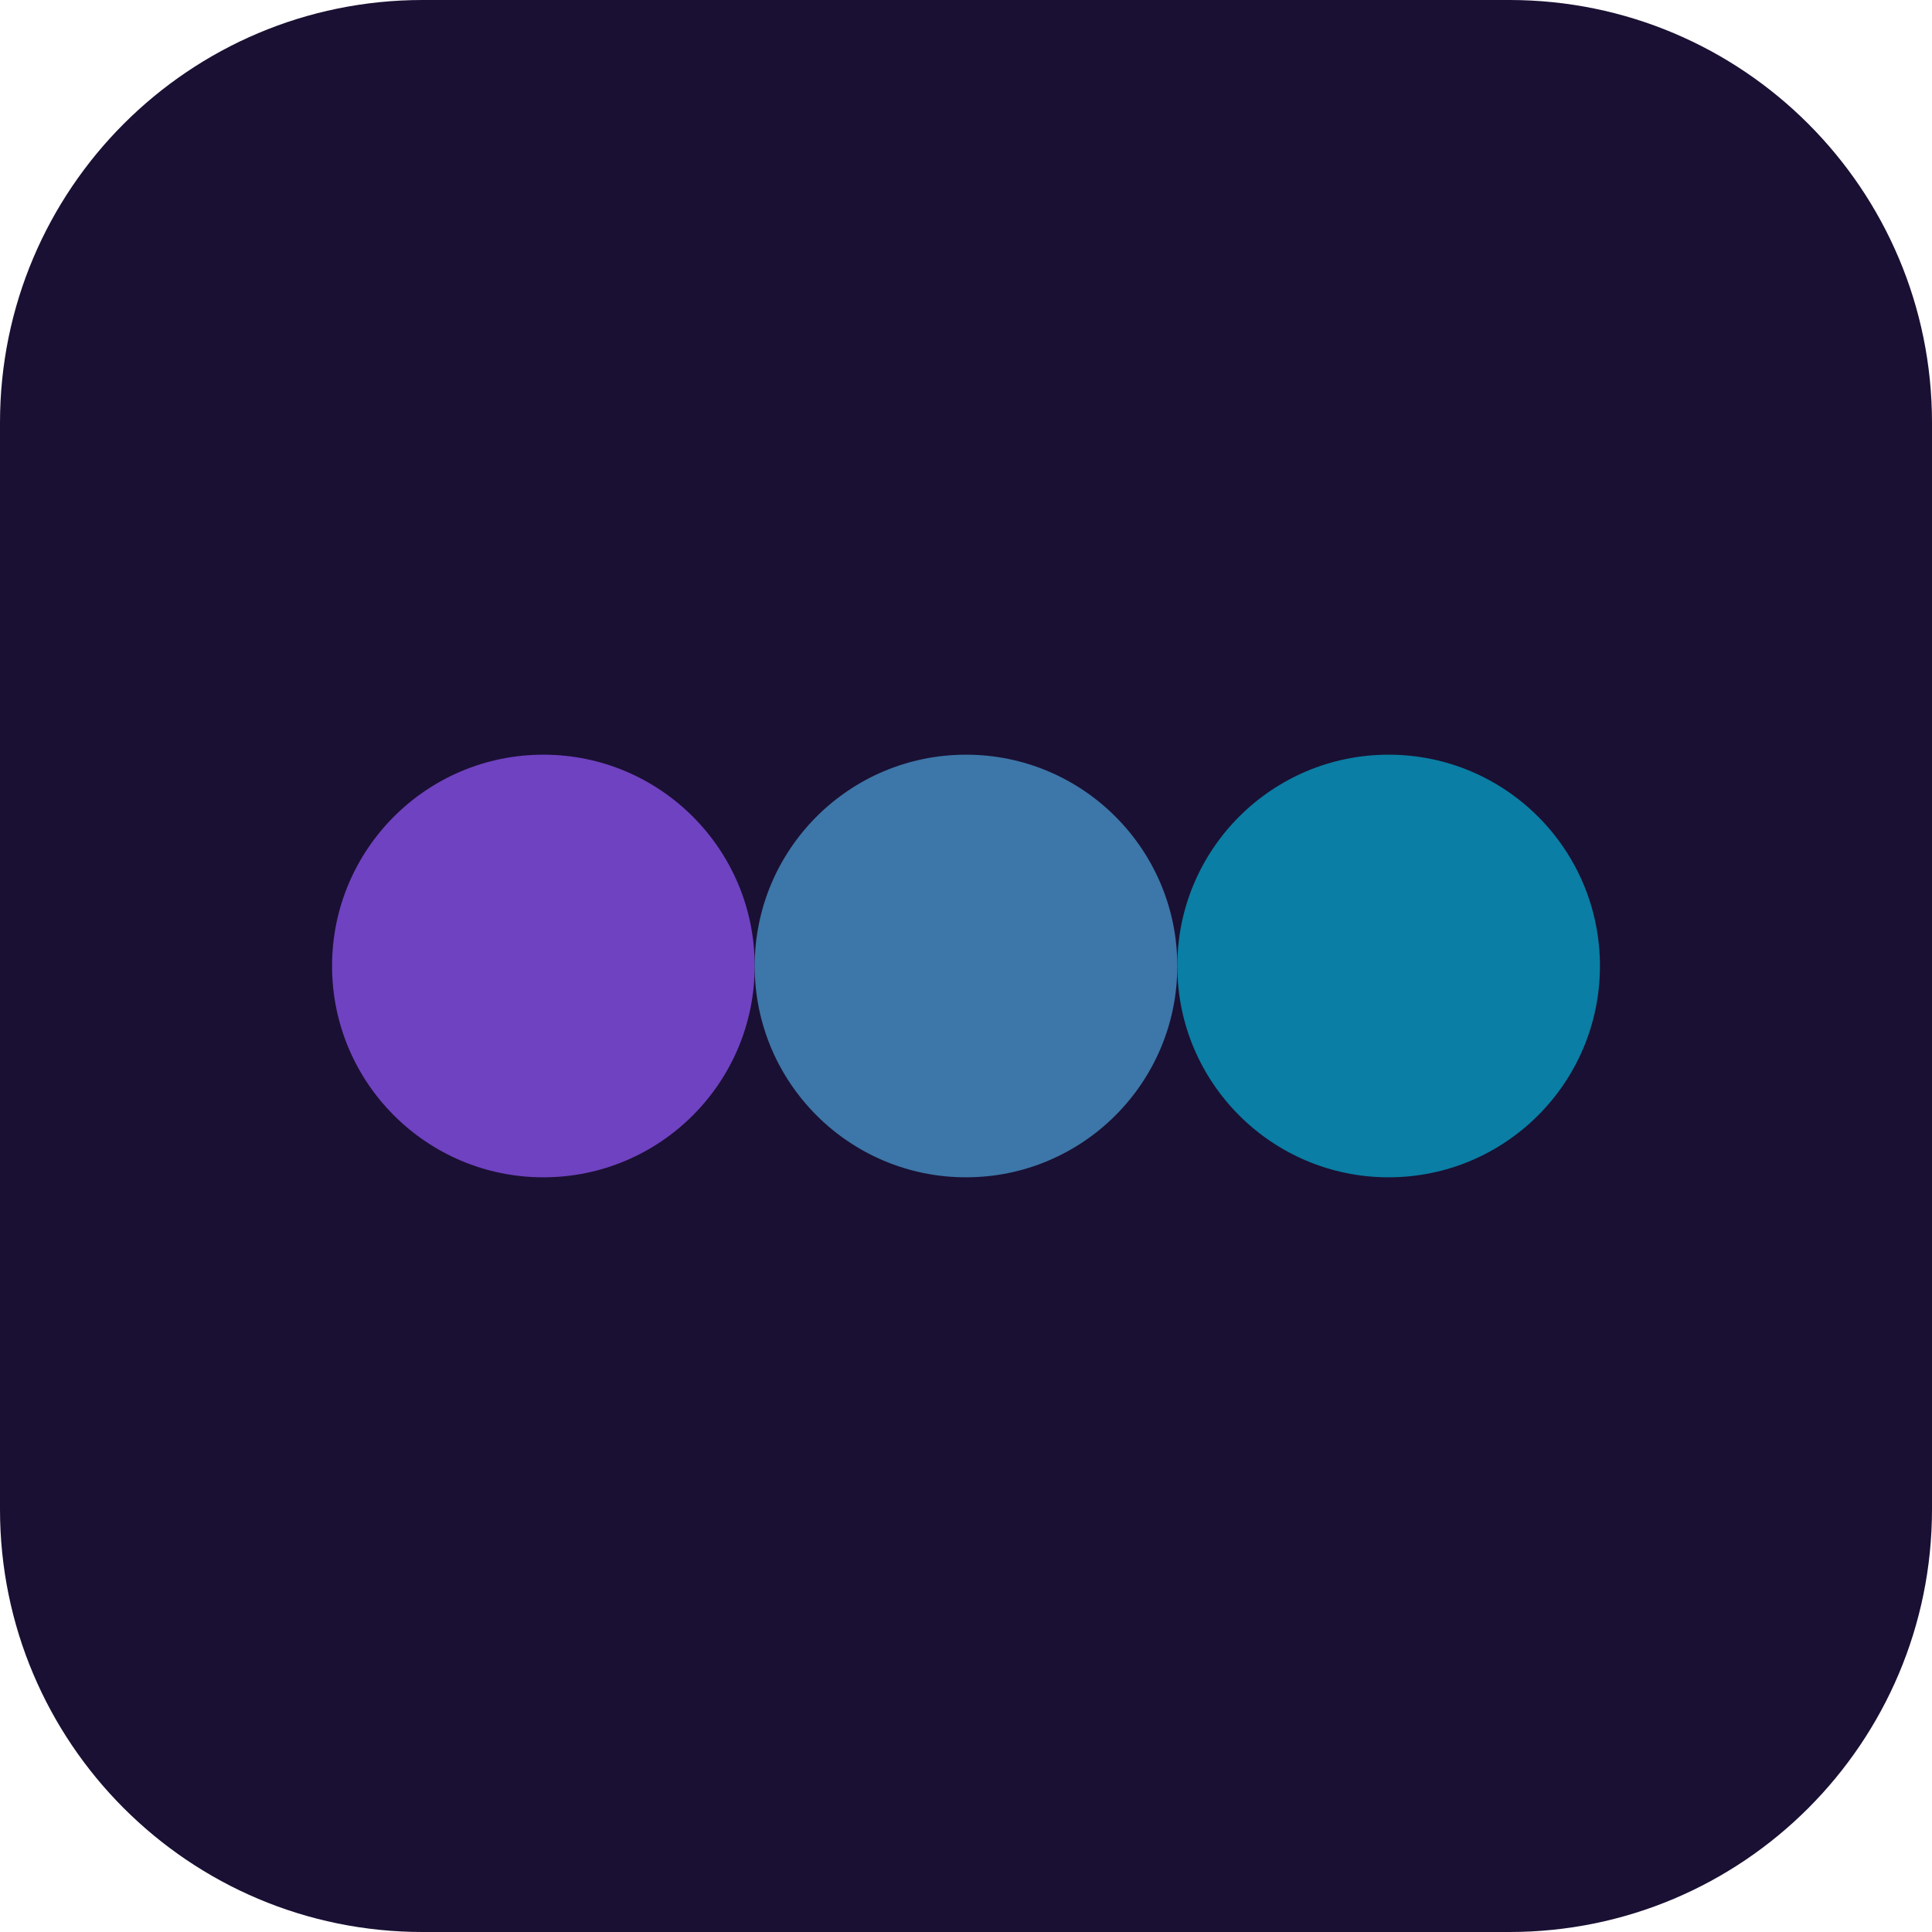
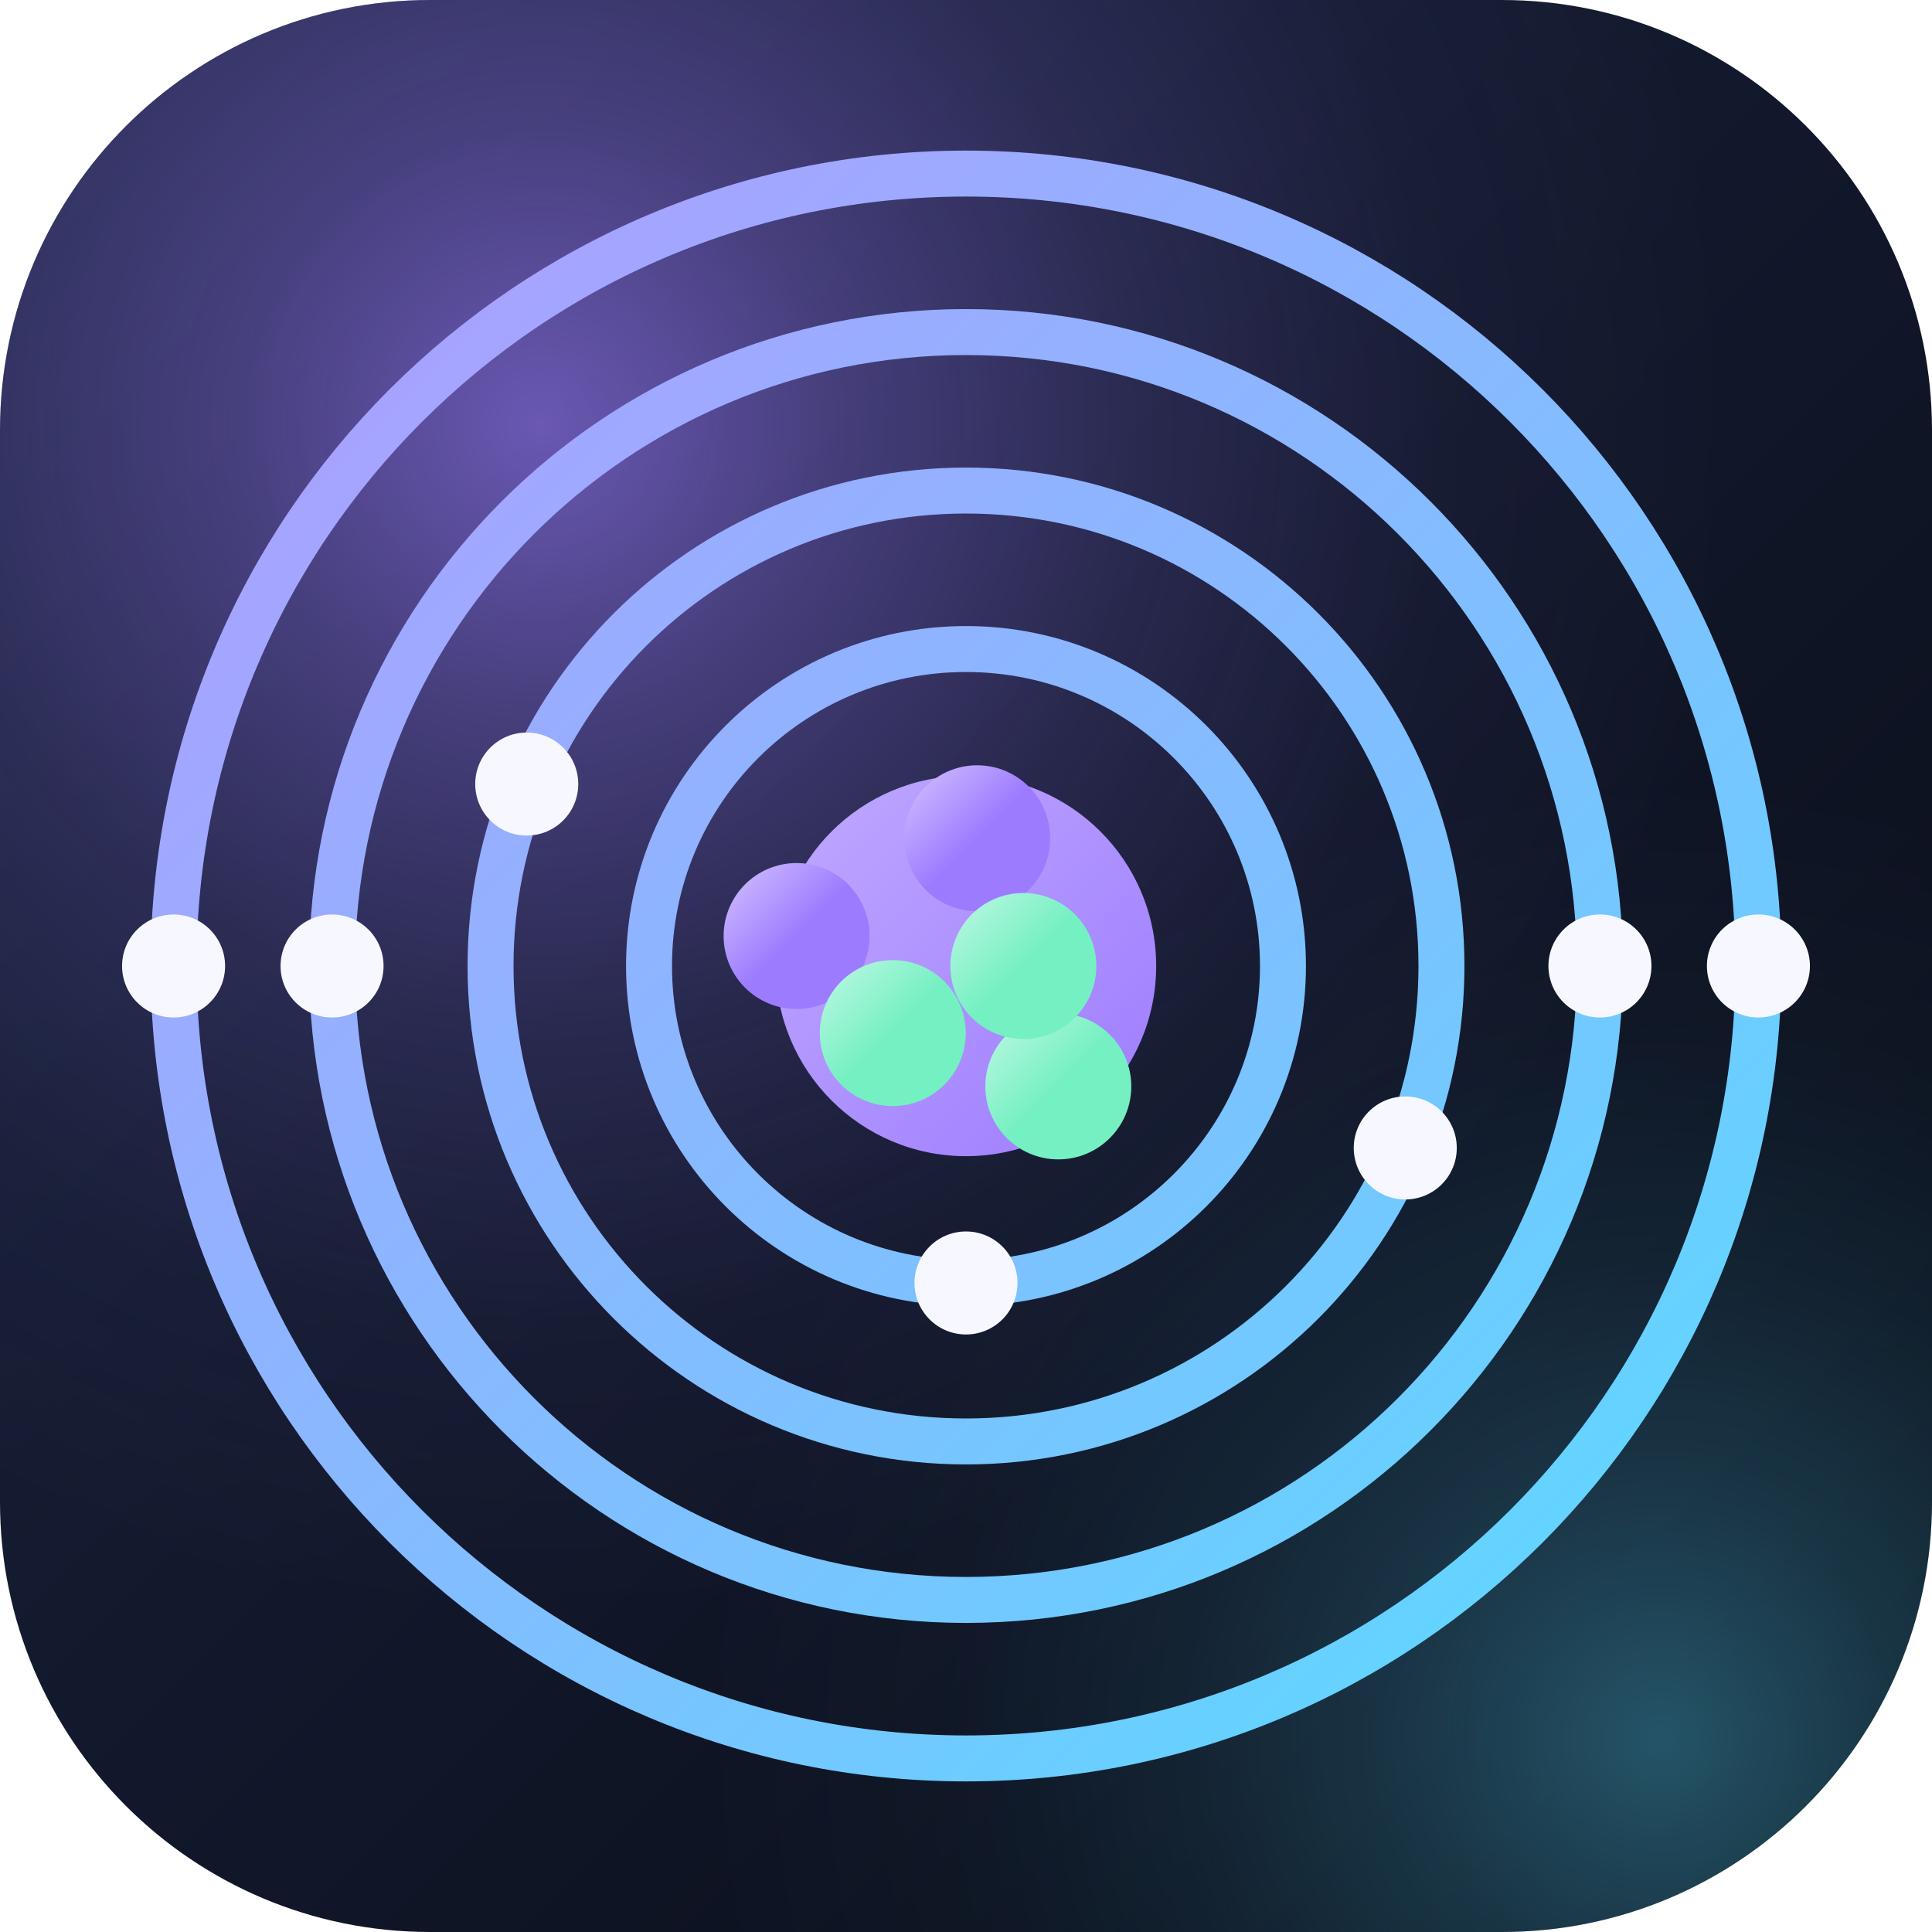
- <svg xmlns="http://www.w3.org/2000/svg" viewBox="0 0 64 64" width="64" height="64" role="img" aria-label="vibey">
-   <rect width="64" height="64" rx="14" fill="#1a1033" />
-   <circle cx="18" cy="32" r="7" fill="#6f42c1" />
-   <circle cx="32" cy="32" r="7" fill="#3d76a8" />
-   <circle cx="46" cy="32" r="7" fill="#0a7ea4" />
+ <svg xmlns="http://www.w3.org/2000/svg" viewBox="0 0 1024 1024" width="1024" height="1024" role="img" aria-label="krypton">
+   <defs>
+     <linearGradient id="vibey-icon-small-g0" x1="0" y1="0" x2="1024" y2="1024" gradientUnits="userSpaceOnUse">
+       <stop offset="0" stop-color="#1c2542" stop-opacity="1" />
+       <stop offset="1" stop-color="#080b14" stop-opacity="1" />
+     </linearGradient>
+     <radialGradient id="vibey-icon-small-g1" cx="286.72" cy="225.28" r="634.88" gradientUnits="userSpaceOnUse">
+       <stop offset="0" stop-color="#9d7bff" stop-opacity="0.62" />
+       <stop offset="0.25" stop-color="#9d7bff" stop-opacity="0.349" />
+       <stop offset="0.5" stop-color="#9d7bff" stop-opacity="0.155" />
+       <stop offset="0.75" stop-color="#9d7bff" stop-opacity="0.039" />
+       <stop offset="1" stop-color="#9d7bff" stop-opacity="0" />
+     </radialGradient>
+     <radialGradient id="vibey-icon-small-g2" cx="880.64" cy="921.6" r="512" gradientUnits="userSpaceOnUse">
+       <stop offset="0" stop-color="#57dcff" stop-opacity="0.34" />
+       <stop offset="0.25" stop-color="#57dcff" stop-opacity="0.191" />
+       <stop offset="0.5" stop-color="#57dcff" stop-opacity="0.085" />
+       <stop offset="0.75" stop-color="#57dcff" stop-opacity="0.021" />
+       <stop offset="1" stop-color="#57dcff" stop-opacity="0" />
+     </radialGradient>
+     <linearGradient id="vibey-icon-small-g3" x1="92" y1="92" x2="932" y2="932" gradientUnits="userSpaceOnUse">
+       <stop offset="0" stop-color="#b39aff" stop-opacity="1" />
+       <stop offset="1" stop-color="#57dcff" stop-opacity="1" />
+     </linearGradient>
+     <linearGradient id="vibey-icon-small-g4" x1="92" y1="92" x2="932" y2="932" gradientUnits="userSpaceOnUse">
+       <stop offset="0" stop-color="#b39aff" stop-opacity="1" />
+       <stop offset="1" stop-color="#57dcff" stop-opacity="1" />
+     </linearGradient>
+     <linearGradient id="vibey-icon-small-g5" x1="92" y1="92" x2="932" y2="932" gradientUnits="userSpaceOnUse">
+       <stop offset="0" stop-color="#b39aff" stop-opacity="1" />
+       <stop offset="1" stop-color="#57dcff" stop-opacity="1" />
+     </linearGradient>
+     <linearGradient id="vibey-icon-small-g6" x1="92" y1="92" x2="932" y2="932" gradientUnits="userSpaceOnUse">
+       <stop offset="0" stop-color="#b39aff" stop-opacity="1" />
+       <stop offset="1" stop-color="#57dcff" stop-opacity="1" />
+     </linearGradient>
+     <linearGradient id="vibey-icon-small-g7" x1="411.2" y1="411.2" x2="612.8" y2="612.8" gradientUnits="userSpaceOnUse">
+       <stop offset="0" stop-color="#bfa9ff" stop-opacity="1" />
+       <stop offset="1" stop-color="#9d7bff" stop-opacity="1" />
+     </linearGradient>
+     <linearGradient id="vibey-icon-small-g8" x1="383.534" y1="457.435" x2="460.9" y2="534.802" gradientUnits="userSpaceOnUse">
+       <stop offset="0" stop-color="#d3c4ff" stop-opacity="1" />
+       <stop offset="0.5" stop-color="#9d7bff" stop-opacity="1" />
+       <stop offset="1" stop-color="#9d7bff" stop-opacity="1" />
+     </linearGradient>
+     <linearGradient id="vibey-icon-small-g9" x1="522.242" y1="537.131" x2="599.608" y2="614.497" gradientUnits="userSpaceOnUse">
+       <stop offset="0" stop-color="#c1f8e4" stop-opacity="1" />
+       <stop offset="0.5" stop-color="#75f0c2" stop-opacity="1" />
+       <stop offset="1" stop-color="#75f0c2" stop-opacity="1" />
+     </linearGradient>
+     <linearGradient id="vibey-icon-small-g10" x1="479.258" y1="405.618" x2="556.625" y2="482.984" gradientUnits="userSpaceOnUse">
+       <stop offset="0" stop-color="#d3c4ff" stop-opacity="1" />
+       <stop offset="0.5" stop-color="#9d7bff" stop-opacity="1" />
+       <stop offset="1" stop-color="#9d7bff" stop-opacity="1" />
+     </linearGradient>
+     <linearGradient id="vibey-icon-small-g11" x1="434.501" y1="508.875" x2="511.867" y2="586.242" gradientUnits="userSpaceOnUse">
+       <stop offset="0" stop-color="#c1f8e4" stop-opacity="1" />
+       <stop offset="0.5" stop-color="#75f0c2" stop-opacity="1" />
+       <stop offset="1" stop-color="#75f0c2" stop-opacity="1" />
+     </linearGradient>
+     <linearGradient id="vibey-icon-small-g12" x1="503.709" y1="473.317" x2="581.075" y2="550.683" gradientUnits="userSpaceOnUse">
+       <stop offset="0" stop-color="#c1f8e4" stop-opacity="1" />
+       <stop offset="0.5" stop-color="#75f0c2" stop-opacity="1" />
+       <stop offset="1" stop-color="#75f0c2" stop-opacity="1" />
+     </linearGradient>
+   </defs>
+   <rect x="0" y="0" width="1024" height="1024" rx="228" fill="url(#vibey-icon-small-g0)" />
+   <rect x="0" y="0" width="1024" height="1024" rx="228" fill="url(#vibey-icon-small-g1)" />
+   <rect x="0" y="0" width="1024" height="1024" rx="228" fill="url(#vibey-icon-small-g2)" />
+   <ellipse cx="512" cy="512" rx="168" ry="168" transform="rotate(0 512 512)" fill="none" stroke="url(#vibey-icon-small-g3)" stroke-width="24.36" />
+   <ellipse cx="512" cy="512" rx="252" ry="252" transform="rotate(0 512 512)" fill="none" stroke="url(#vibey-icon-small-g4)" stroke-width="24.36" />
+   <ellipse cx="512" cy="512" rx="336" ry="336" transform="rotate(0 512 512)" fill="none" stroke="url(#vibey-icon-small-g5)" stroke-width="24.36" />
+   <ellipse cx="512" cy="512" rx="420" ry="420" transform="rotate(0 512 512)" fill="none" stroke="url(#vibey-icon-small-g6)" stroke-width="24.36" />
+   <circle cx="512" cy="512" r="100.8" fill="url(#vibey-icon-small-g7)" />
+   <circle cx="422.217" cy="496.119" r="38.683" fill="url(#vibey-icon-small-g8)" />
+   <circle cx="560.925" cy="575.814" r="38.683" fill="url(#vibey-icon-small-g9)" />
+   <circle cx="517.941" cy="444.301" r="38.683" fill="url(#vibey-icon-small-g10)" />
+   <circle cx="473.184" cy="547.559" r="38.683" fill="url(#vibey-icon-small-g11)" />
+   <circle cx="542.392" cy="512" r="38.683" fill="url(#vibey-icon-small-g12)" />
+   <circle cx="512" cy="680" r="27.3" fill="#f7f8ff" />
+   <circle cx="744.818" cy="608.436" r="27.3" fill="#f7f8ff" />
+   <circle cx="279.182" cy="415.564" r="27.3" fill="#f7f8ff" />
+   <circle cx="848" cy="512" r="27.3" fill="#f7f8ff" />
+   <circle cx="176" cy="512" r="27.3" fill="#f7f8ff" />
+   <circle cx="932" cy="512" r="27.3" fill="#f7f8ff" />
+   <circle cx="92" cy="512" r="27.3" fill="#f7f8ff" />
</svg>
